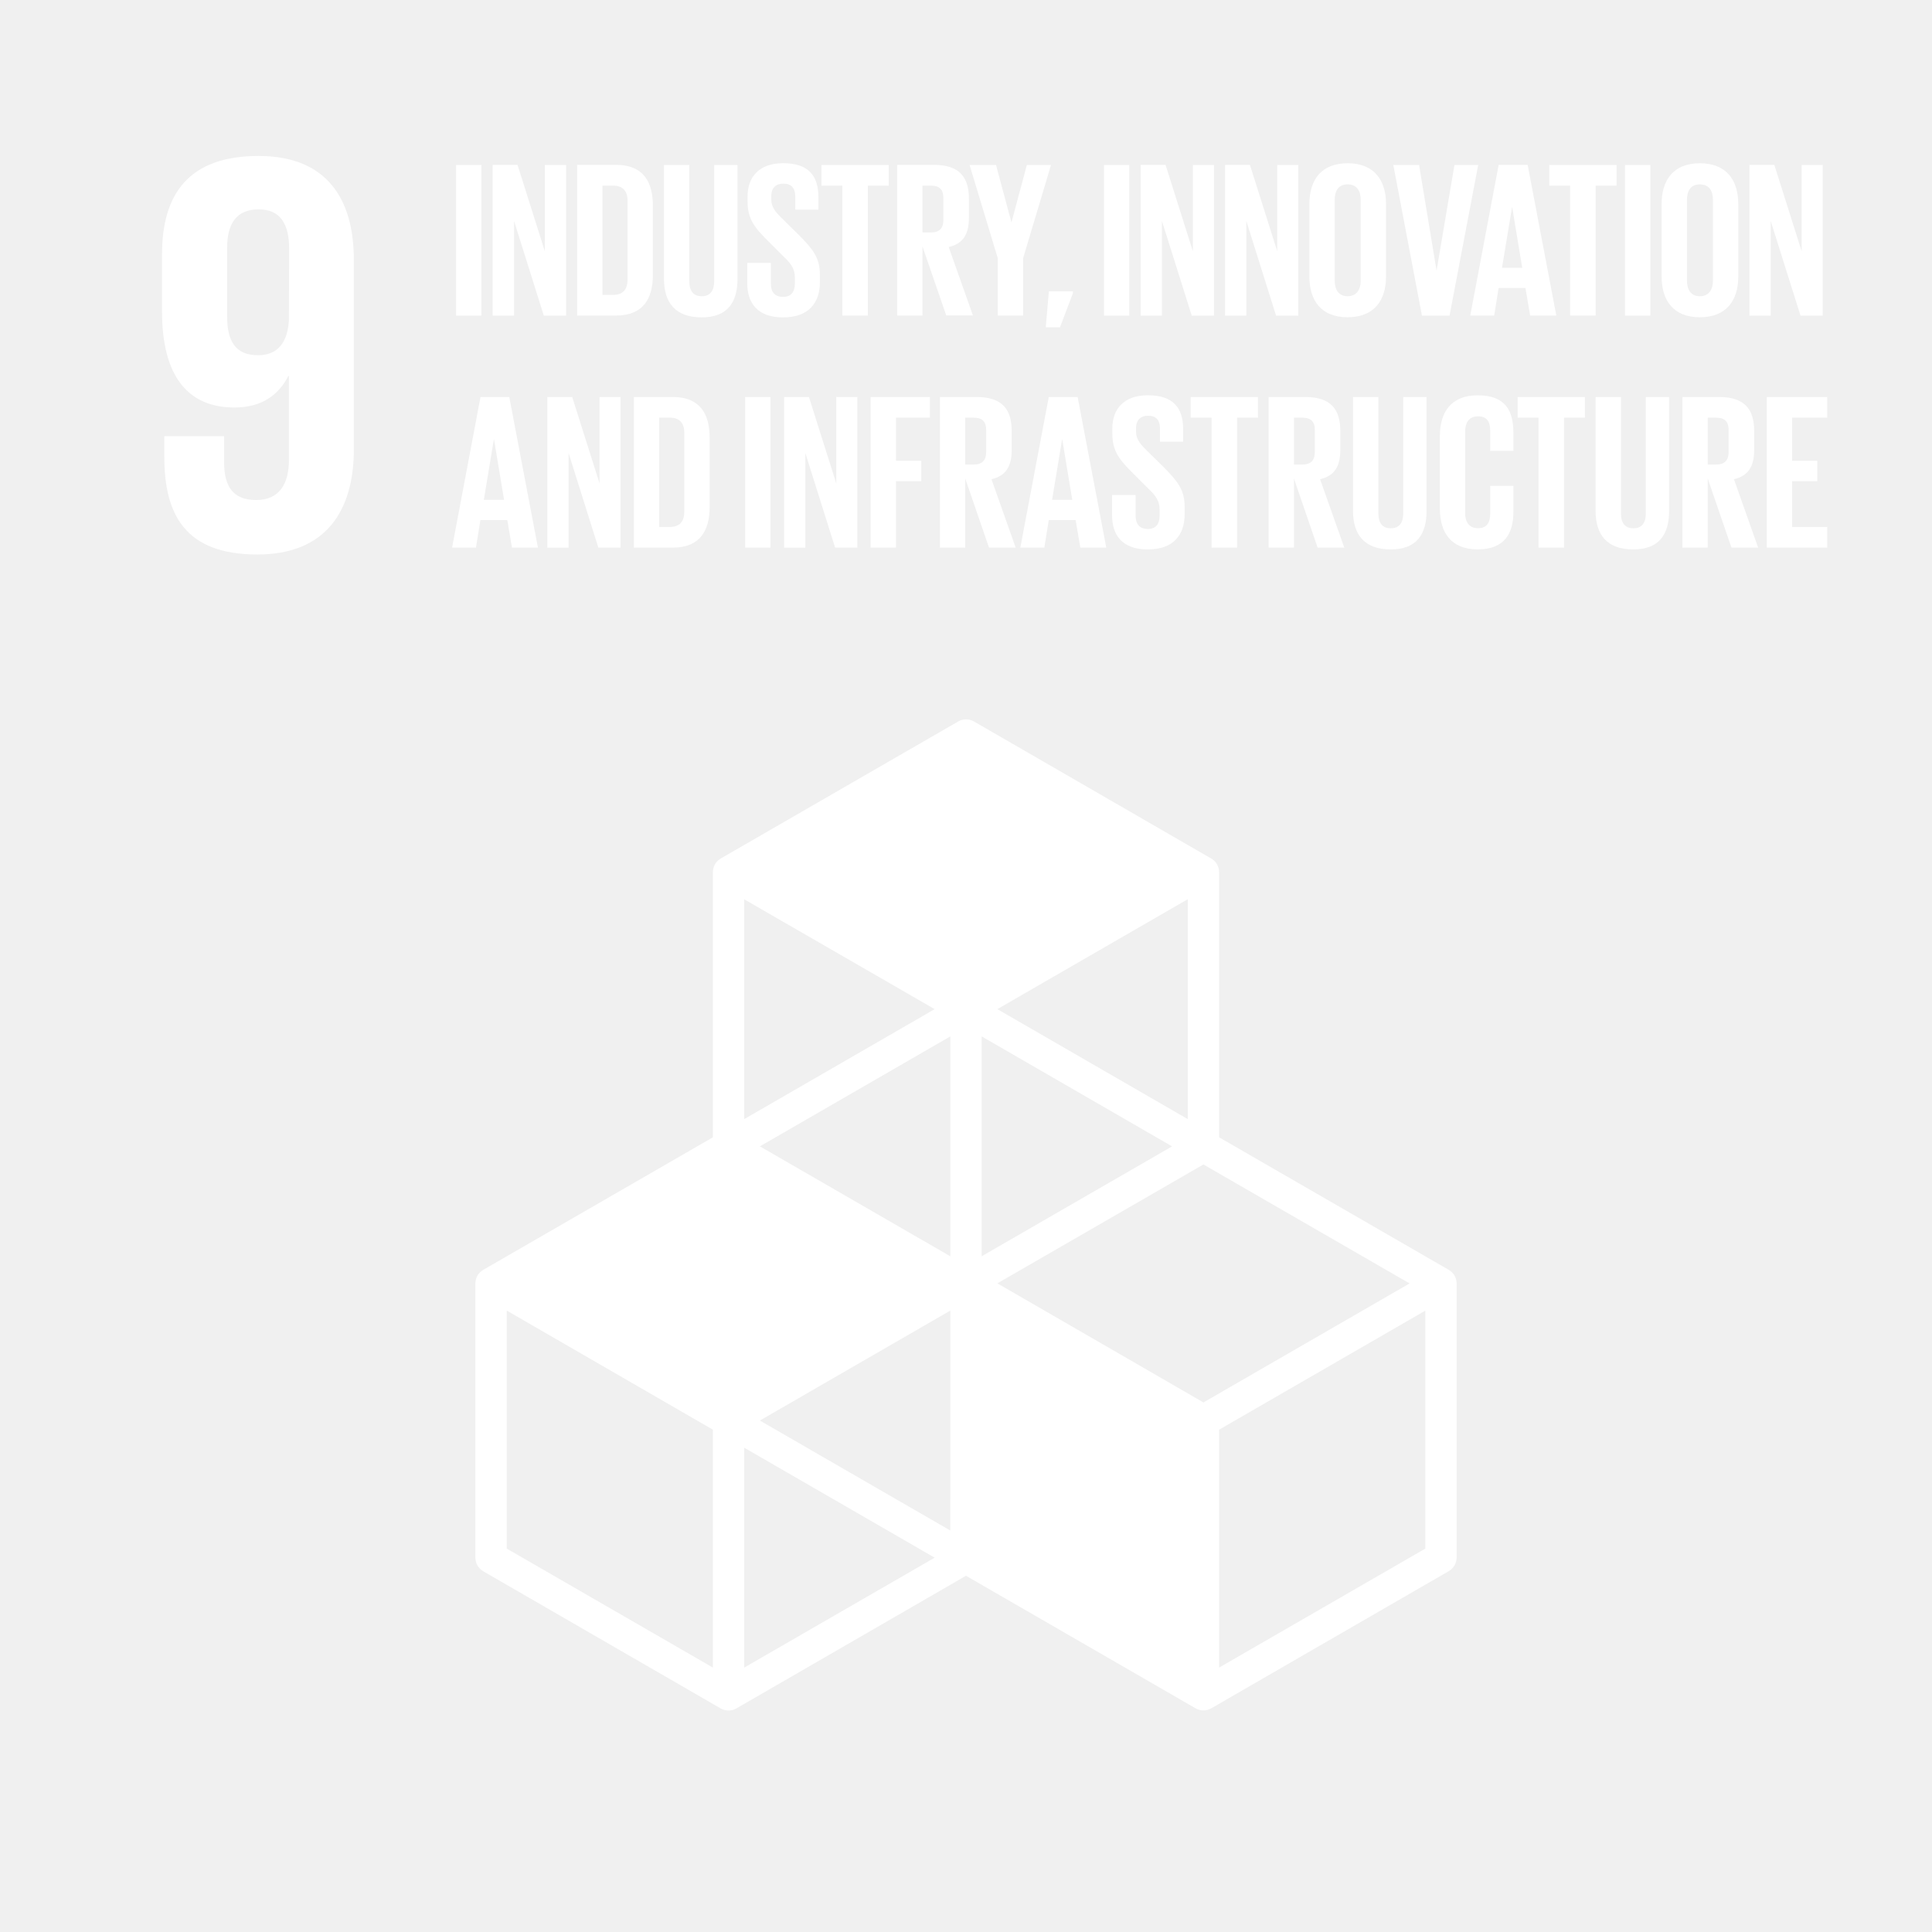
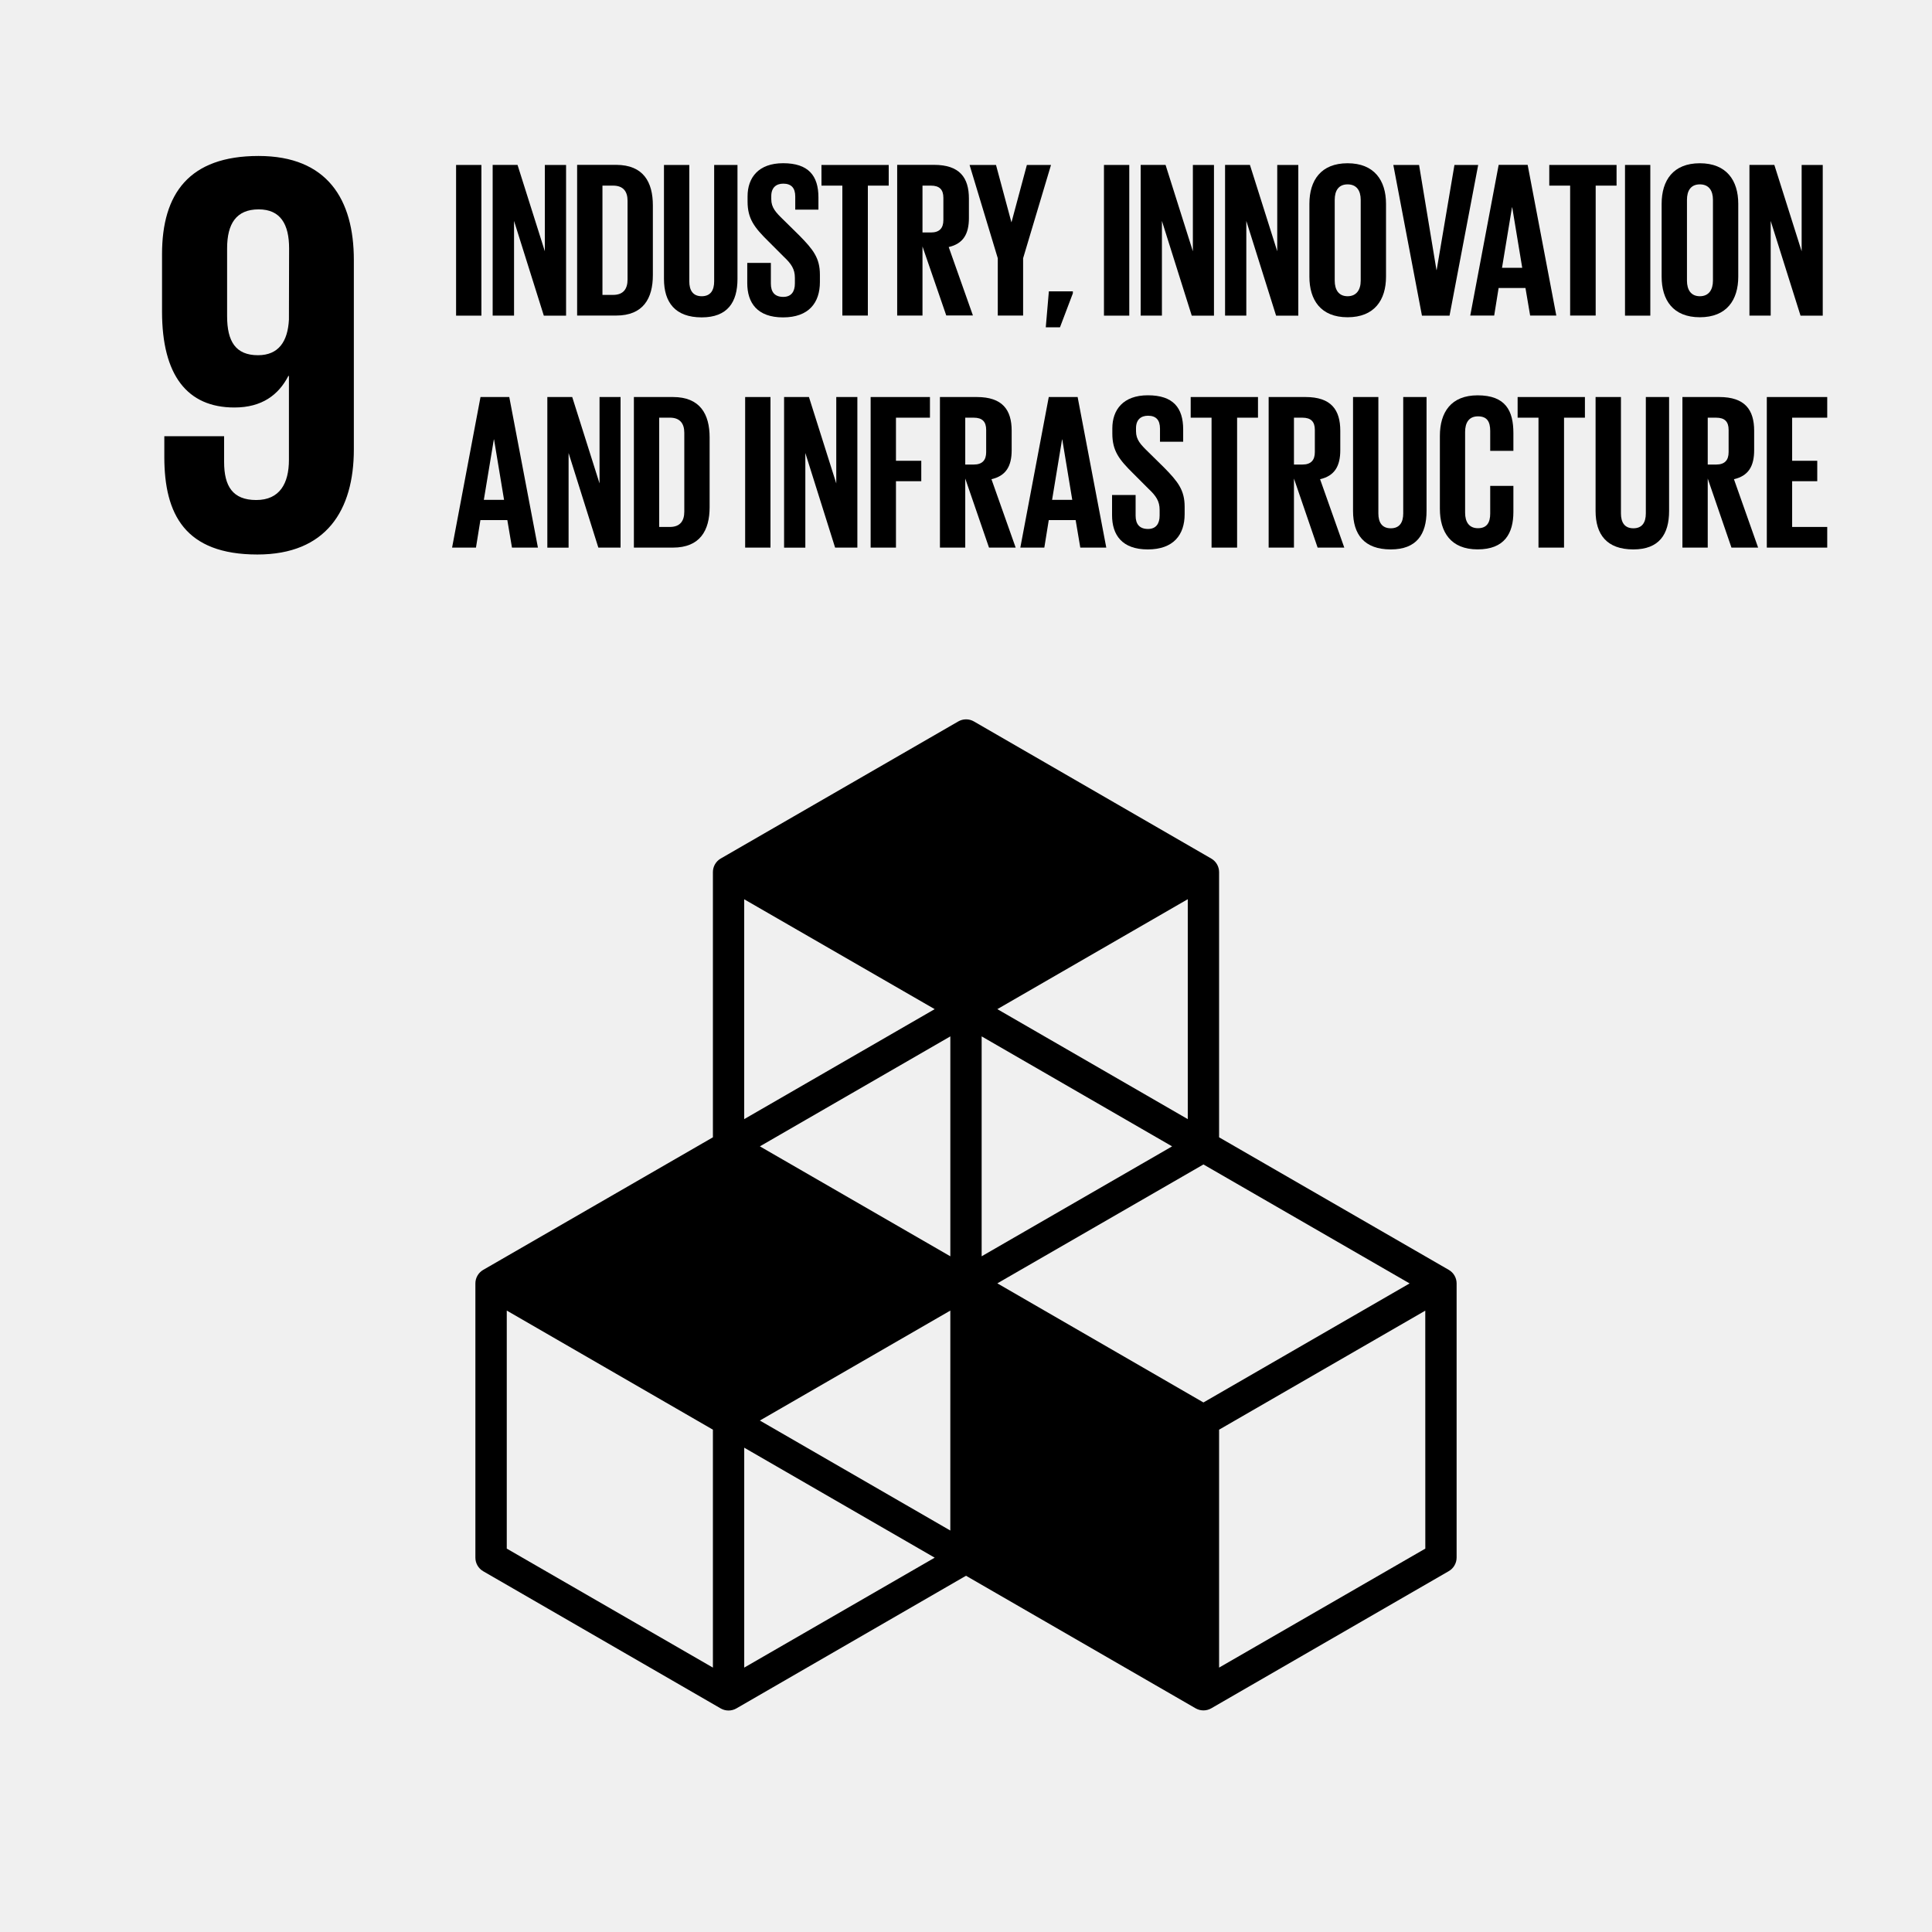
- <svg xmlns="http://www.w3.org/2000/svg" id="Layer_1" data-name="Layer 1" viewBox="0 0 1000 1000" focusable="false">
-   <link type="text/css" rel="stylesheet" id="dark-mode-general-link" />
+ <svg xmlns="http://www.w3.org/2000/svg" id="Layer_1" data-name="Layer 1" viewBox="0 0 1000 1000">
  <link type="text/css" rel="stylesheet" id="dark-mode-custom-link" />
-   <style type="text/css" id="dark-mode-custom-style" />
-   <defs>
-     <style>
-       .cls-2 {
-         fill: #fff;
-       }
-     </style>
-   </defs>
-   <path id="_Compound_Path_" data-name="&lt;Compound Path&gt;" class="cls-2" d="M183.15,134.53c0-31.22-13.68-53.8-49.34-53.8-36,0-49.94,19.61-49.94,50.82v29.73c0,33,13.07,49.64,37.46,49.64,14.27,0,22.88-6.55,27.93-16.34h.29V238c0,12.19-4.75,20.81-16.93,20.81S116,251.64,116,239.15V225.78H85.05v10.71c0,29.71,10.71,50.52,48.17,50.52,35.65,0,49.93-22.89,49.93-54.4Zm-33.6,30.91c-.59,11.29-5.34,18.42-16,18.42-11.58,0-16-7.13-16-20.21V128.58c0-12.78,4.74-20.21,16.35-20.21,11.29,0,15.74,7.72,15.74,20.21Z" />
-   <path id="_Compound_Path_2" data-name="&lt;Compound Path&gt;" class="cls-2" d="M749.88,657.28,631,588.67V451.42a8.1,8.1,0,0,0-4-7l-122.9-71a8.1,8.1,0,0,0-8.11,0L373,444.4a8.1,8.1,0,0,0-4,7V588.67L250.12,657.28a8.11,8.11,0,0,0-4.06,7v142a8.12,8.12,0,0,0,4.06,7l122.91,71a8.15,8.15,0,0,0,8.11,0L500,815.61l118.84,68.61a8.15,8.15,0,0,0,8.11,0l122.93-71a8.12,8.12,0,0,0,4.06-7v-142A8.09,8.09,0,0,0,749.88,657.28Zm-258,134.92L393.3,735.27l98.59-56.92ZM606.68,593.36,508.1,650.25V536.43Zm-114.79,56.9-98.58-56.91,98.58-56.92Zm24.33,14L622.9,602.72,729.61,664.3,622.9,725.91Zm98.57-85-98.57-56.93,98.57-56.91Zm-131-56.93-98.59,56.93V465.47ZM369,863.15l-106.7-61.59V678.35L369,740Zm16.21,0V749.32l98.59,56.93Zm352.53-61.59L631,863.15V740l106.72-61.61Z" />
+   <defs />
+   <path id="_Compound_Path_" data-name="&lt;Compound Path&gt;" class="cls-2" d="M183.15 134.53c0-31.22-13.68-53.8-49.34-53.8-36 0-49.94 19.61-49.94 50.82v29.73c0 33 13.07 49.64 37.46 49.64 14.27 0 22.88-6.55 27.93-16.34h.29V238c0 12.19-4.75 20.81-16.93 20.81S116 251.64 116 239.15v-13.37H85.05v10.71c0 29.71 10.71 50.52 48.17 50.52 35.65 0 49.93-22.89 49.93-54.4zm-33.6 30.91c-.59 11.29-5.34 18.42-16 18.42-11.58 0-16-7.13-16-20.21v-35.07c0-12.78 4.74-20.21 16.35-20.21 11.29 0 15.74 7.72 15.74 20.21z" />
+   <path id="_Compound_Path_2" data-name="&lt;Compound Path&gt;" class="cls-2" d="M749.88 657.28L631 588.67V451.42a8.1 8.1 0 00-4-7l-122.9-71a8.1 8.1 0 00-8.11 0L373 444.4a8.1 8.1 0 00-4 7v137.27l-118.88 68.61a8.11 8.11 0 00-4.06 7v142a8.12 8.12 0 004.06 7l122.91 71a8.15 8.15 0 008.11 0L500 815.61l118.84 68.61a8.15 8.15 0 008.11 0l122.93-71a8.12 8.12 0 004.06-7v-142a8.09 8.09 0 00-4.06-6.94zm-258 134.92l-98.58-56.93 98.59-56.92zm114.8-198.84l-98.58 56.89V536.43zm-114.79 56.9l-98.58-56.91 98.58-56.92zm24.33 14l106.68-61.54 106.71 61.58-106.71 61.61zm98.57-85l-98.57-56.93 98.57-56.91zm-131-56.93l-98.59 56.93V465.47zM369 863.15l-106.7-61.59V678.35L369 740zm16.21 0V749.32l98.59 56.93zm352.53-61.59L631 863.15V740l106.72-61.61z" />
  <g id="_Group_" data-name="&lt;Group&gt;">
-     <path id="_Compound_Path_3" data-name="&lt;Compound Path&gt;" class="cls-2" d="M236.07,85.38h13.1v78h-13.1Z" />
-     <path id="_Compound_Path_4" data-name="&lt;Compound Path&gt;" class="cls-2" d="M266.07,114.35v49H255v-78h12.87l14.14,44.72V85.38H293v78H281.48Z" />
-     <path id="_Compound_Path_5" data-name="&lt;Compound Path&gt;" class="cls-2" d="M337.92,106.31V142.4c0,12-4.94,20.93-19,20.93H298.72v-78H319C333,85.38,337.92,94.24,337.92,106.31Zm-20.58,46.33c5.41,0,7.48-3.22,7.48-7.94V103.89c0-4.6-2.07-7.81-7.48-7.81h-5.51v56.56Z" />
-     <path id="_Compound_Path_6" data-name="&lt;Compound Path&gt;" class="cls-2" d="M381.72,85.38v59c0,12.07-5.17,19.89-18.51,19.89-13.79,0-19.54-7.82-19.54-19.89v-59h13.11v60.24c0,4.6,1.83,7.71,6.43,7.71s6.44-3.11,6.44-7.71V85.38Z" />
-     <path id="_Compound_Path_7" data-name="&lt;Compound Path&gt;" class="cls-2" d="M386.78,146.54V136.08H399v10.69c0,4.37,1.95,6.9,6.43,6.9,4.14,0,6-2.76,6-6.9v-3c0-4.48-1.84-7.24-5.86-11l-7.7-7.71c-7.48-7.35-10.93-11.84-10.93-20.8v-2.65c0-9.65,5.64-17.13,18.4-17.13,13.1,0,18.28,6.44,18.28,17.71v6.32h-12v-6.78c0-4.49-2.07-6.67-6.21-6.67-3.68,0-6.2,2.07-6.2,6.44v1.61c0,4.37,2.41,6.9,6.2,10.57l8.4,8.28c7.12,7.24,10.57,11.61,10.57,20.23V146c0,10.69-5.75,18.28-19.08,18.28S386.78,156.77,386.78,146.54Z" />
-     <path id="_Compound_Path_8" data-name="&lt;Compound Path&gt;" class="cls-2" d="M425.18,85.38H460v10.7H449.2v67.25H436V96.08h-10.8Z" />
-     <path id="_Compound_Path_9" data-name="&lt;Compound Path&gt;" class="cls-2" d="M477.48,127.57v35.76h-13.1v-78h19.08c13.22,0,18.05,6.56,18.05,17.48v10c0,8.39-3,13.33-10.46,15.06l12.53,35.41h-13.8Zm0-31.49v24.25h4.37c4.48,0,6.44-2.3,6.44-6.44V102.4c0-4.26-2-6.32-6.44-6.32Z" />
-     <path id="_Compound_Path_10" data-name="&lt;Compound Path&gt;" class="cls-2" d="M529.56,133.67v29.66H516.45V133.67l-14.6-48.29h13.68l7.94,29.55h.11l7.93-29.55H544Z" />
-     <path id="_Compound_Path_11" data-name="&lt;Compound Path&gt;" class="cls-2" d="M555.31,151.83l-6.67,17.59h-7.35l1.6-18.62h12.42Z" />
-     <path id="_Compound_Path_12" data-name="&lt;Compound Path&gt;" class="cls-2" d="M571.41,85.38h13.1v78h-13.1Z" />
-     <path id="_Compound_Path_13" data-name="&lt;Compound Path&gt;" class="cls-2" d="M601.41,114.35v49h-11v-78h12.88l14.14,44.72V85.38h10.92v78h-11.5Z" />
-     <path id="_Compound_Path_14" data-name="&lt;Compound Path&gt;" class="cls-2" d="M645.09,114.35v49h-11v-78h12.87l14.14,44.72V85.38H672v78H660.5Z" />
-     <path id="_Compound_Path_15" data-name="&lt;Compound Path&gt;" class="cls-2" d="M677.74,143.21V105.5c0-12.18,6-21,19.77-21s19.89,8.86,19.89,21v37.71c0,12.07-6,21-19.89,21S677.74,155.28,677.74,143.21Zm26.56,2.07V103.43c0-4.71-2.07-8-6.79-8s-6.66,3.33-6.66,8v41.85c0,4.71,2.07,8.05,6.66,8.05S704.3,150,704.3,145.28Z" />
-     <path id="_Compound_Path_16" data-name="&lt;Compound Path&gt;" class="cls-2" d="M765.11,85.38l-14.83,78H736l-14.82-78h13.33l9,54.38h.11l9.2-54.38Z" />
-     <path id="_Compound_Path_17" data-name="&lt;Compound Path&gt;" class="cls-2" d="M761,163.33l14.71-78h15l14.83,78H792l-2.42-14.26H775.68l-2.29,14.26Zm16.44-24.72h10.46l-5.17-31.27h-.12Z" />
-     <path id="_Compound_Path_18" data-name="&lt;Compound Path&gt;" class="cls-2" d="M801.9,85.38h34.83v10.7H825.92v67.25H812.7V96.08H801.9Z" />
-     <path id="_Compound_Path_19" data-name="&lt;Compound Path&gt;" class="cls-2" d="M841.1,85.38h13.1v78H841.1Z" />
-     <path id="_Compound_Path_20" data-name="&lt;Compound Path&gt;" class="cls-2" d="M860.06,143.21V105.5c0-12.18,6-21,19.78-21s19.88,8.86,19.88,21v37.71c0,12.07-6,21-19.88,21S860.06,155.28,860.06,143.21Zm26.56,2.07V103.43c0-4.71-2.07-8-6.78-8s-6.67,3.33-6.67,8v41.85c0,4.71,2.07,8.05,6.67,8.05S886.62,150,886.62,145.28Z" />
-     <path id="_Compound_Path_21" data-name="&lt;Compound Path&gt;" class="cls-2" d="M916.51,114.35v49h-11v-78h12.88l14.14,44.72V85.38h10.92v78h-11.5Z" />
+     <path id="_Compound_Path_3" data-name="&lt;Compound Path&gt;" class="cls-2" d="M236.07 85.38h13.1v78h-13.1z" />
+     <path id="_Compound_Path_4" data-name="&lt;Compound Path&gt;" class="cls-2" d="M266.07 114.35v49H255v-78h12.87l14.14 44.72V85.38H293v78h-11.52z" />
+     <path id="_Compound_Path_5" data-name="&lt;Compound Path&gt;" class="cls-2" d="M337.92 106.31v36.09c0 12-4.94 20.93-19 20.93h-20.2v-78H319c14 .05 18.92 8.91 18.92 20.98zm-20.58 46.33c5.41 0 7.48-3.22 7.48-7.94v-40.81c0-4.6-2.07-7.81-7.48-7.81h-5.51v56.56z" />
+     <path id="_Compound_Path_6" data-name="&lt;Compound Path&gt;" class="cls-2" d="M381.72 85.38v59c0 12.07-5.17 19.89-18.51 19.89-13.79 0-19.54-7.82-19.54-19.89v-59h13.11v60.24c0 4.6 1.83 7.71 6.43 7.71s6.44-3.11 6.44-7.71V85.38z" />
+     <path id="_Compound_Path_7" data-name="&lt;Compound Path&gt;" class="cls-2" d="M386.78 146.54v-10.46H399v10.69c0 4.37 1.95 6.9 6.43 6.9 4.14 0 6-2.76 6-6.9v-3c0-4.48-1.84-7.24-5.86-11l-7.7-7.71c-7.48-7.35-10.93-11.84-10.93-20.8v-2.65c0-9.65 5.64-17.13 18.4-17.13 13.1 0 18.28 6.44 18.28 17.71v6.32h-12v-6.78c0-4.49-2.07-6.67-6.21-6.67-3.68 0-6.2 2.07-6.2 6.44v1.61c0 4.37 2.41 6.9 6.2 10.57l8.4 8.28c7.12 7.24 10.57 11.61 10.57 20.23V146c0 10.69-5.75 18.28-19.08 18.28s-18.52-7.51-18.52-17.74z" />
+     <path id="_Compound_Path_8" data-name="&lt;Compound Path&gt;" class="cls-2" d="M425.18 85.38H460v10.7h-10.8v67.25H436V96.08h-10.8z" />
+     <path id="_Compound_Path_9" data-name="&lt;Compound Path&gt;" class="cls-2" d="M477.48 127.57v35.76h-13.1v-78h19.08c13.22 0 18.05 6.56 18.05 17.48v10c0 8.39-3 13.33-10.46 15.06l12.53 35.41h-13.8zm0-31.49v24.25h4.37c4.48 0 6.44-2.3 6.44-6.44V102.4c0-4.26-2-6.32-6.44-6.32z" />
+     <path id="_Compound_Path_10" data-name="&lt;Compound Path&gt;" class="cls-2" d="M529.56 133.67v29.66h-13.11v-29.66l-14.6-48.29h13.68l7.94 29.55h.11l7.93-29.55H544z" />
+     <path id="_Compound_Path_11" data-name="&lt;Compound Path&gt;" class="cls-2" d="M555.31 151.83l-6.67 17.59h-7.35l1.6-18.62h12.42z" />
+     <path id="_Compound_Path_12" data-name="&lt;Compound Path&gt;" class="cls-2" d="M571.41 85.38h13.1v78h-13.1z" />
+     <path id="_Compound_Path_13" data-name="&lt;Compound Path&gt;" class="cls-2" d="M601.41 114.35v49h-11v-78h12.88l14.14 44.72V85.38h10.92v78h-11.5z" />
+     <path id="_Compound_Path_14" data-name="&lt;Compound Path&gt;" class="cls-2" d="M645.09 114.35v49h-11v-78h12.87l14.14 44.72V85.38H672v78h-11.5z" />
+     <path id="_Compound_Path_15" data-name="&lt;Compound Path&gt;" class="cls-2" d="M677.74 143.21V105.5c0-12.18 6-21 19.77-21s19.89 8.86 19.89 21v37.71c0 12.07-6 21-19.89 21s-19.77-8.93-19.77-21zm26.56 2.07v-41.85c0-4.71-2.07-8-6.79-8s-6.66 3.33-6.66 8v41.85c0 4.71 2.07 8.05 6.66 8.05s6.79-3.33 6.79-8.05z" />
+     <path id="_Compound_Path_16" data-name="&lt;Compound Path&gt;" class="cls-2" d="M765.11 85.38l-14.83 78H736l-14.82-78h13.33l9 54.38h.11l9.2-54.38z" />
+     <path id="_Compound_Path_17" data-name="&lt;Compound Path&gt;" class="cls-2" d="M761 163.33l14.71-78h15l14.83 78H792l-2.42-14.26h-13.9l-2.29 14.26zm16.44-24.72h10.46l-5.17-31.27h-.12z" />
+     <path id="_Compound_Path_18" data-name="&lt;Compound Path&gt;" class="cls-2" d="M801.9 85.38h34.83v10.7h-10.81v67.25H812.7V96.08h-10.8z" />
+     <path id="_Compound_Path_19" data-name="&lt;Compound Path&gt;" class="cls-2" d="M841.1 85.38h13.1v78h-13.1z" />
+     <path id="_Compound_Path_20" data-name="&lt;Compound Path&gt;" class="cls-2" d="M860.06 143.21V105.5c0-12.18 6-21 19.78-21s19.88 8.86 19.88 21v37.71c0 12.07-6 21-19.88 21s-19.78-8.93-19.78-21zm26.56 2.07v-41.85c0-4.71-2.07-8-6.78-8s-6.67 3.33-6.67 8v41.85c0 4.71 2.07 8.05 6.67 8.05s6.78-3.33 6.78-8.05z" />
+     <path id="_Compound_Path_21" data-name="&lt;Compound Path&gt;" class="cls-2" d="M916.51 114.35v49h-11v-78h12.88l14.14 44.72V85.38h10.92v78h-11.5z" />
  </g>
  <g id="_Group_2" data-name="&lt;Group&gt;">
-     <path id="_Compound_Path_22" data-name="&lt;Compound Path&gt;" class="cls-2" d="M234,283.44l14.71-77.94H263.6l14.83,77.94H265l-2.41-14.25H248.66l-2.3,14.25Zm16.43-24.71h10.47l-5.18-31.27h-.11Z" />
-     <path id="_Compound_Path_23" data-name="&lt;Compound Path&gt;" class="cls-2" d="M294.3,234.47v49h-11V205.5h12.88l14.14,44.72V205.5H321.2v77.94H309.7Z" />
-     <path id="_Compound_Path_24" data-name="&lt;Compound Path&gt;" class="cls-2" d="M367.3,226.42v36.1c0,12-4.95,20.92-19,20.92H328.1V205.5h20.23C362.35,205.5,367.3,214.35,367.3,226.42Zm-20.58,46.33c5.4,0,7.47-3.22,7.47-7.93V224c0-4.6-2.07-7.82-7.47-7.82H341.2v56.56Z" />
-     <path id="_Compound_Path_25" data-name="&lt;Compound Path&gt;" class="cls-2" d="M385.69,205.5H398.8v77.94H385.69Z" />
-     <path id="_Compound_Path_26" data-name="&lt;Compound Path&gt;" class="cls-2" d="M416.84,234.47v49h-11V205.5h12.87l14.14,44.72V205.5h10.92v77.94H432.25Z" />
-     <path id="_Compound_Path_27" data-name="&lt;Compound Path&gt;" class="cls-2" d="M450.64,205.5h30.7v10.69H463.75V238.5h13.1v10.57h-13.1v34.37H450.64Z" />
-     <path id="_Compound_Path_28" data-name="&lt;Compound Path&gt;" class="cls-2" d="M499.61,247.69v35.75h-13.1V205.5h19.08c13.22,0,18.05,6.55,18.05,17.48v10c0,8.39-3,13.33-10.46,15.06l12.53,35.4h-13.8Zm0-31.5v24.26H504c4.48,0,6.44-2.3,6.44-6.44V222.52c0-4.26-2-6.33-6.44-6.33Z" />
-     <path id="_Compound_Path_29" data-name="&lt;Compound Path&gt;" class="cls-2" d="M528.12,283.44l14.72-77.94h14.94l14.83,77.94H559.16l-2.41-14.25H542.84l-2.3,14.25Zm16.44-24.71H555l-5.17-31.27h-.11Z" />
-     <path id="_Compound_Path_30" data-name="&lt;Compound Path&gt;" class="cls-2" d="M575.6,266.66V256.2h12.19v10.69c0,4.37,2,6.9,6.43,6.9,4.14,0,6-2.76,6-6.9v-3c0-4.48-1.84-7.24-5.86-11l-7.7-7.71c-7.47-7.35-10.92-11.84-10.92-20.81v-2.64c0-9.66,5.63-17.13,18.39-17.13,13.1,0,18.28,6.44,18.28,17.71v6.32h-12v-6.78c0-4.49-2.07-6.67-6.21-6.67-3.68,0-6.2,2.07-6.2,6.44v1.61c0,4.36,2.41,6.89,6.2,10.57l8.4,8.28c7.12,7.24,10.57,11.61,10.57,20.23v3.8c0,10.69-5.75,18.27-19.08,18.27S575.6,276.89,575.6,266.66Z" />
-     <path id="_Compound_Path_31" data-name="&lt;Compound Path&gt;" class="cls-2" d="M616.3,205.5h34.83v10.69H640.32v67.25H627.1V216.19H616.3Z" />
-     <path id="_Compound_Path_32" data-name="&lt;Compound Path&gt;" class="cls-2" d="M669.75,247.69v35.75h-13.1V205.5h19.08c13.22,0,18,6.55,18,17.48v10c0,8.39-3,13.33-10.46,15.06l12.53,35.4h-13.8Zm0-31.5v24.26h4.37c4.48,0,6.44-2.3,6.44-6.44V222.52c0-4.26-2-6.33-6.44-6.33Z" />
-     <path id="_Compound_Path_33" data-name="&lt;Compound Path&gt;" class="cls-2" d="M738.38,205.5v59c0,12.07-5.17,19.88-18.51,19.88-13.79,0-19.54-7.81-19.54-19.88v-59h13.11v60.24c0,4.6,1.84,7.7,6.43,7.7s6.44-3.1,6.44-7.7V205.5Z" />
-     <path id="_Compound_Path_34" data-name="&lt;Compound Path&gt;" class="cls-2" d="M745.28,263.33V225.62c0-12.19,5.75-21,19.54-21,14.49,0,18.51,8,18.51,19.54v9.2h-12V223.09c0-4.83-1.61-7.59-6.33-7.59s-6.66,3.34-6.66,8.05V265.4c0,4.71,2,8,6.66,8s6.33-3,6.33-7.58V251.49h12v13.45c0,11.15-4.6,19.42-18.51,19.42S745.28,275.4,745.28,263.33Z" />
-     <path id="_Compound_Path_35" data-name="&lt;Compound Path&gt;" class="cls-2" d="M785.52,205.5h34.83v10.69H809.54v67.25H796.32V216.19h-10.8Z" />
-     <path id="_Compound_Path_36" data-name="&lt;Compound Path&gt;" class="cls-2" d="M863.92,205.5v59c0,12.07-5.17,19.88-18.51,19.88-13.8,0-19.54-7.81-19.54-19.88v-59H839v60.24c0,4.6,1.84,7.7,6.44,7.7s6.44-3.1,6.44-7.7V205.5Z" />
-     <path id="_Compound_Path_37" data-name="&lt;Compound Path&gt;" class="cls-2" d="M883.92,247.69v35.75h-13.1V205.5H889.9c13.22,0,18.05,6.55,18.05,17.48v10c0,8.39-3,13.33-10.46,15.06L910,283.44h-13.8Zm0-31.5v24.26h4.37c4.48,0,6.44-2.3,6.44-6.44V222.52c0-4.26-2-6.33-6.44-6.33Z" />
-     <path id="_Compound_Path_38" data-name="&lt;Compound Path&gt;" class="cls-2" d="M914.5,205.5h31.27v10.69H927.61V238.5h13v10.57h-13v23.68h18.16v10.69H914.5Z" />
+     <path id="_Compound_Path_22" data-name="&lt;Compound Path&gt;" class="cls-2" d="M234 283.44l14.71-77.94h14.89l14.83 77.94H265l-2.41-14.25h-13.93l-2.3 14.25zm16.43-24.71h10.47l-5.18-31.27h-.11z" />
+     <path id="_Compound_Path_23" data-name="&lt;Compound Path&gt;" class="cls-2" d="M294.3 234.47v49h-11V205.5h12.88l14.14 44.72V205.5h10.88v77.94h-11.5z" />
+     <path id="_Compound_Path_24" data-name="&lt;Compound Path&gt;" class="cls-2" d="M367.3 226.42v36.1c0 12-4.95 20.92-19 20.92h-20.2V205.5h20.23c14.02 0 18.97 8.85 18.97 20.92zm-20.58 46.33c5.4 0 7.47-3.22 7.47-7.93V224c0-4.6-2.07-7.82-7.47-7.82h-5.52v56.56z" />
+     <path id="_Compound_Path_25" data-name="&lt;Compound Path&gt;" class="cls-2" d="M385.69 205.5h13.11v77.94h-13.11z" />
+     <path id="_Compound_Path_26" data-name="&lt;Compound Path&gt;" class="cls-2" d="M416.84 234.47v49h-11V205.5h12.87l14.14 44.72V205.5h10.92v77.94h-11.52z" />
+     <path id="_Compound_Path_27" data-name="&lt;Compound Path&gt;" class="cls-2" d="M450.64 205.5h30.7v10.69h-17.59v22.31h13.1v10.57h-13.1v34.37h-13.11z" />
+     <path id="_Compound_Path_28" data-name="&lt;Compound Path&gt;" class="cls-2" d="M499.61 247.69v35.75h-13.1V205.5h19.08c13.22 0 18.05 6.55 18.05 17.48v10c0 8.39-3 13.33-10.46 15.06l12.53 35.4h-13.8zm0-31.5v24.26H504c4.48 0 6.44-2.3 6.44-6.44v-11.49c0-4.26-2-6.33-6.44-6.33z" />
+     <path id="_Compound_Path_29" data-name="&lt;Compound Path&gt;" class="cls-2" d="M528.12 283.44l14.72-77.94h14.94l14.83 77.94h-13.45l-2.41-14.25h-13.91l-2.3 14.25zm16.44-24.71H555l-5.17-31.27h-.11z" />
+     <path id="_Compound_Path_30" data-name="&lt;Compound Path&gt;" class="cls-2" d="M575.6 266.66V256.2h12.19v10.69c0 4.37 2 6.9 6.43 6.9 4.14 0 6-2.76 6-6.9v-3c0-4.48-1.84-7.24-5.86-11l-7.7-7.71c-7.47-7.35-10.92-11.84-10.92-20.81v-2.64c0-9.66 5.63-17.13 18.39-17.13 13.1 0 18.28 6.44 18.28 17.71v6.32h-12v-6.78c0-4.49-2.07-6.67-6.21-6.67-3.68 0-6.2 2.07-6.2 6.44v1.61c0 4.36 2.41 6.89 6.2 10.57l8.4 8.28c7.12 7.24 10.57 11.61 10.57 20.23v3.8c0 10.69-5.75 18.27-19.08 18.27s-18.49-7.49-18.49-17.72z" />
+     <path id="_Compound_Path_31" data-name="&lt;Compound Path&gt;" class="cls-2" d="M616.3 205.5h34.83v10.69h-10.81v67.25H627.1v-67.25h-10.8z" />
+     <path id="_Compound_Path_32" data-name="&lt;Compound Path&gt;" class="cls-2" d="M669.75 247.69v35.75h-13.1V205.5h19.08c13.22 0 18 6.55 18 17.48v10c0 8.39-3 13.33-10.46 15.06l12.53 35.4H682zm0-31.5v24.26h4.37c4.48 0 6.44-2.3 6.44-6.44v-11.49c0-4.26-2-6.33-6.44-6.33z" />
+     <path id="_Compound_Path_33" data-name="&lt;Compound Path&gt;" class="cls-2" d="M738.38 205.5v59c0 12.07-5.17 19.88-18.51 19.88-13.79 0-19.54-7.81-19.54-19.88v-59h13.11v60.24c0 4.6 1.84 7.7 6.43 7.7s6.44-3.1 6.44-7.7V205.5z" />
+     <path id="_Compound_Path_34" data-name="&lt;Compound Path&gt;" class="cls-2" d="M745.28 263.33v-37.71c0-12.19 5.75-21 19.54-21 14.49 0 18.51 8 18.51 19.54v9.2h-12v-10.27c0-4.83-1.61-7.59-6.33-7.59s-6.66 3.34-6.66 8.05v41.85c0 4.71 2 8 6.66 8s6.33-3 6.33-7.58v-14.33h12v13.45c0 11.15-4.6 19.42-18.51 19.42s-19.54-8.96-19.54-21.03z" />
+     <path id="_Compound_Path_35" data-name="&lt;Compound Path&gt;" class="cls-2" d="M785.52 205.5h34.83v10.69h-10.81v67.25h-13.22v-67.25h-10.8z" />
+     <path id="_Compound_Path_36" data-name="&lt;Compound Path&gt;" class="cls-2" d="M863.92 205.5v59c0 12.07-5.17 19.88-18.51 19.88-13.8 0-19.54-7.81-19.54-19.88v-59H839v60.24c0 4.6 1.84 7.7 6.44 7.7s6.44-3.1 6.44-7.7V205.5z" />
+     <path id="_Compound_Path_37" data-name="&lt;Compound Path&gt;" class="cls-2" d="M883.92 247.69v35.75h-13.1V205.5h19.08c13.22 0 18.05 6.55 18.05 17.48v10c0 8.39-3 13.33-10.46 15.06l12.51 35.4h-13.8zm0-31.5v24.26h4.37c4.48 0 6.44-2.3 6.44-6.44v-11.49c0-4.26-2-6.33-6.44-6.33z" />
+     <path id="_Compound_Path_38" data-name="&lt;Compound Path&gt;" class="cls-2" d="M914.5 205.5h31.27v10.69h-18.16v22.31h13v10.57h-13v23.68h18.16v10.69H914.5z" />
  </g>
</svg>
